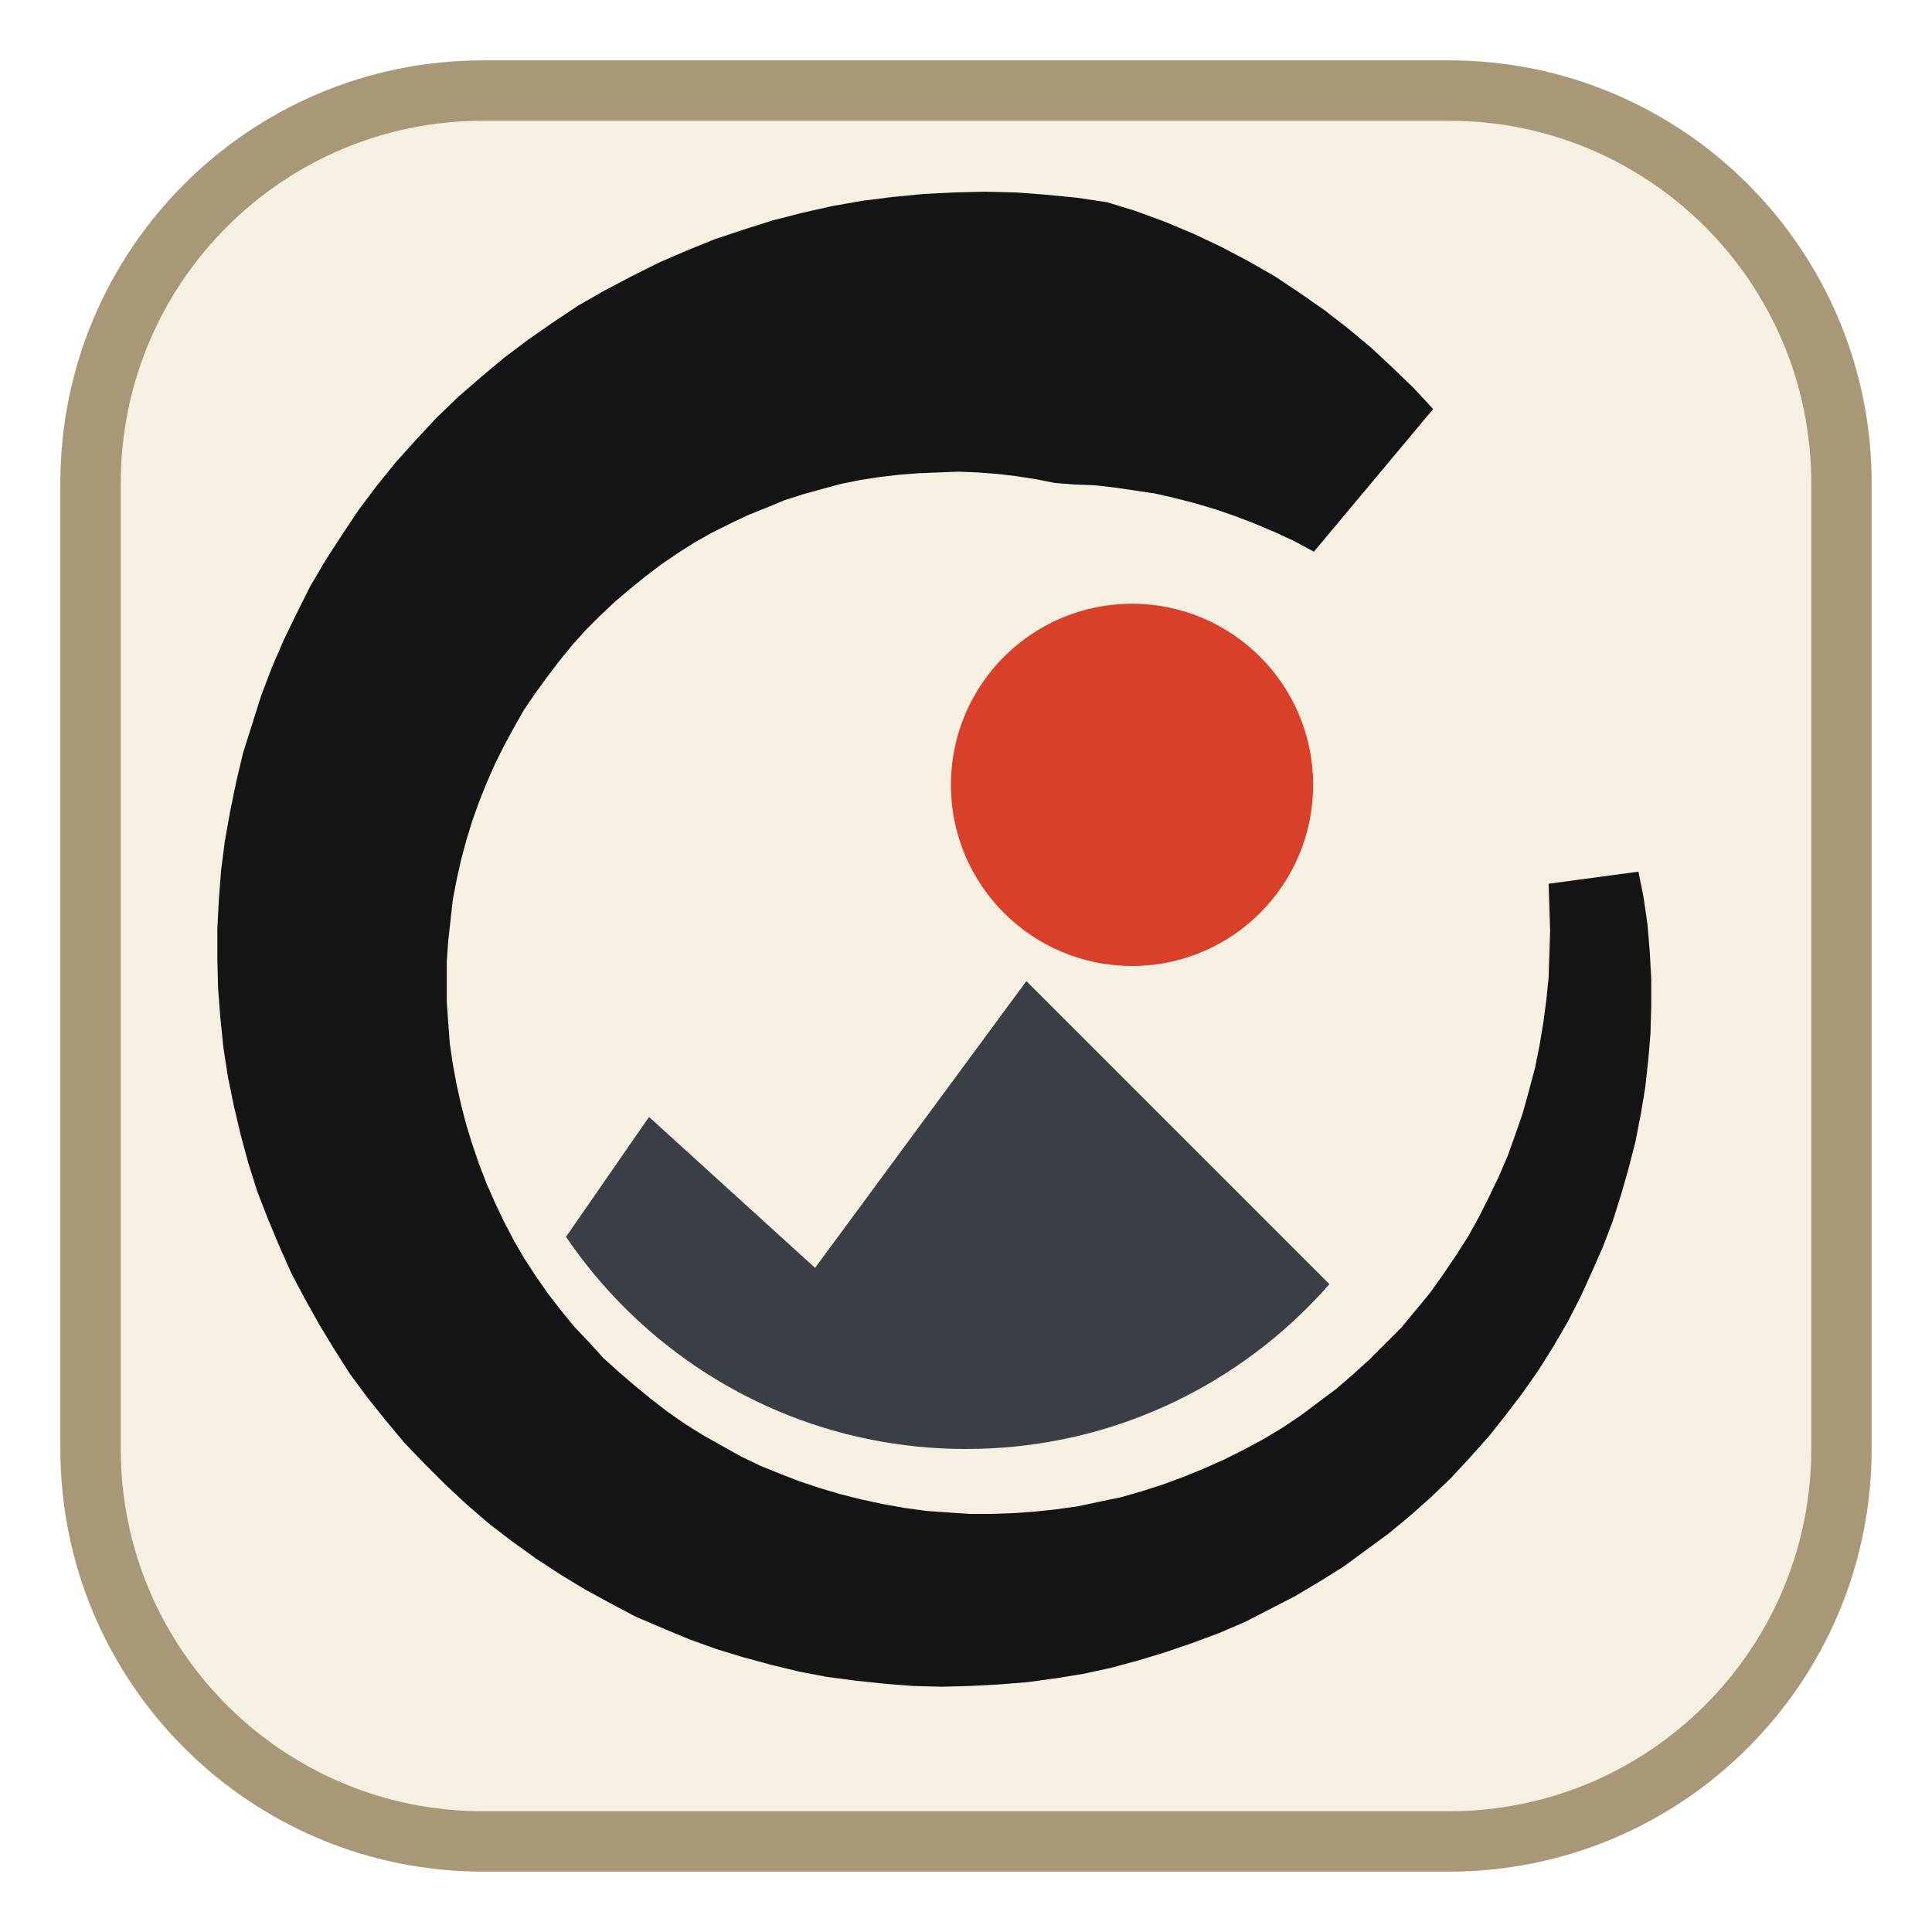
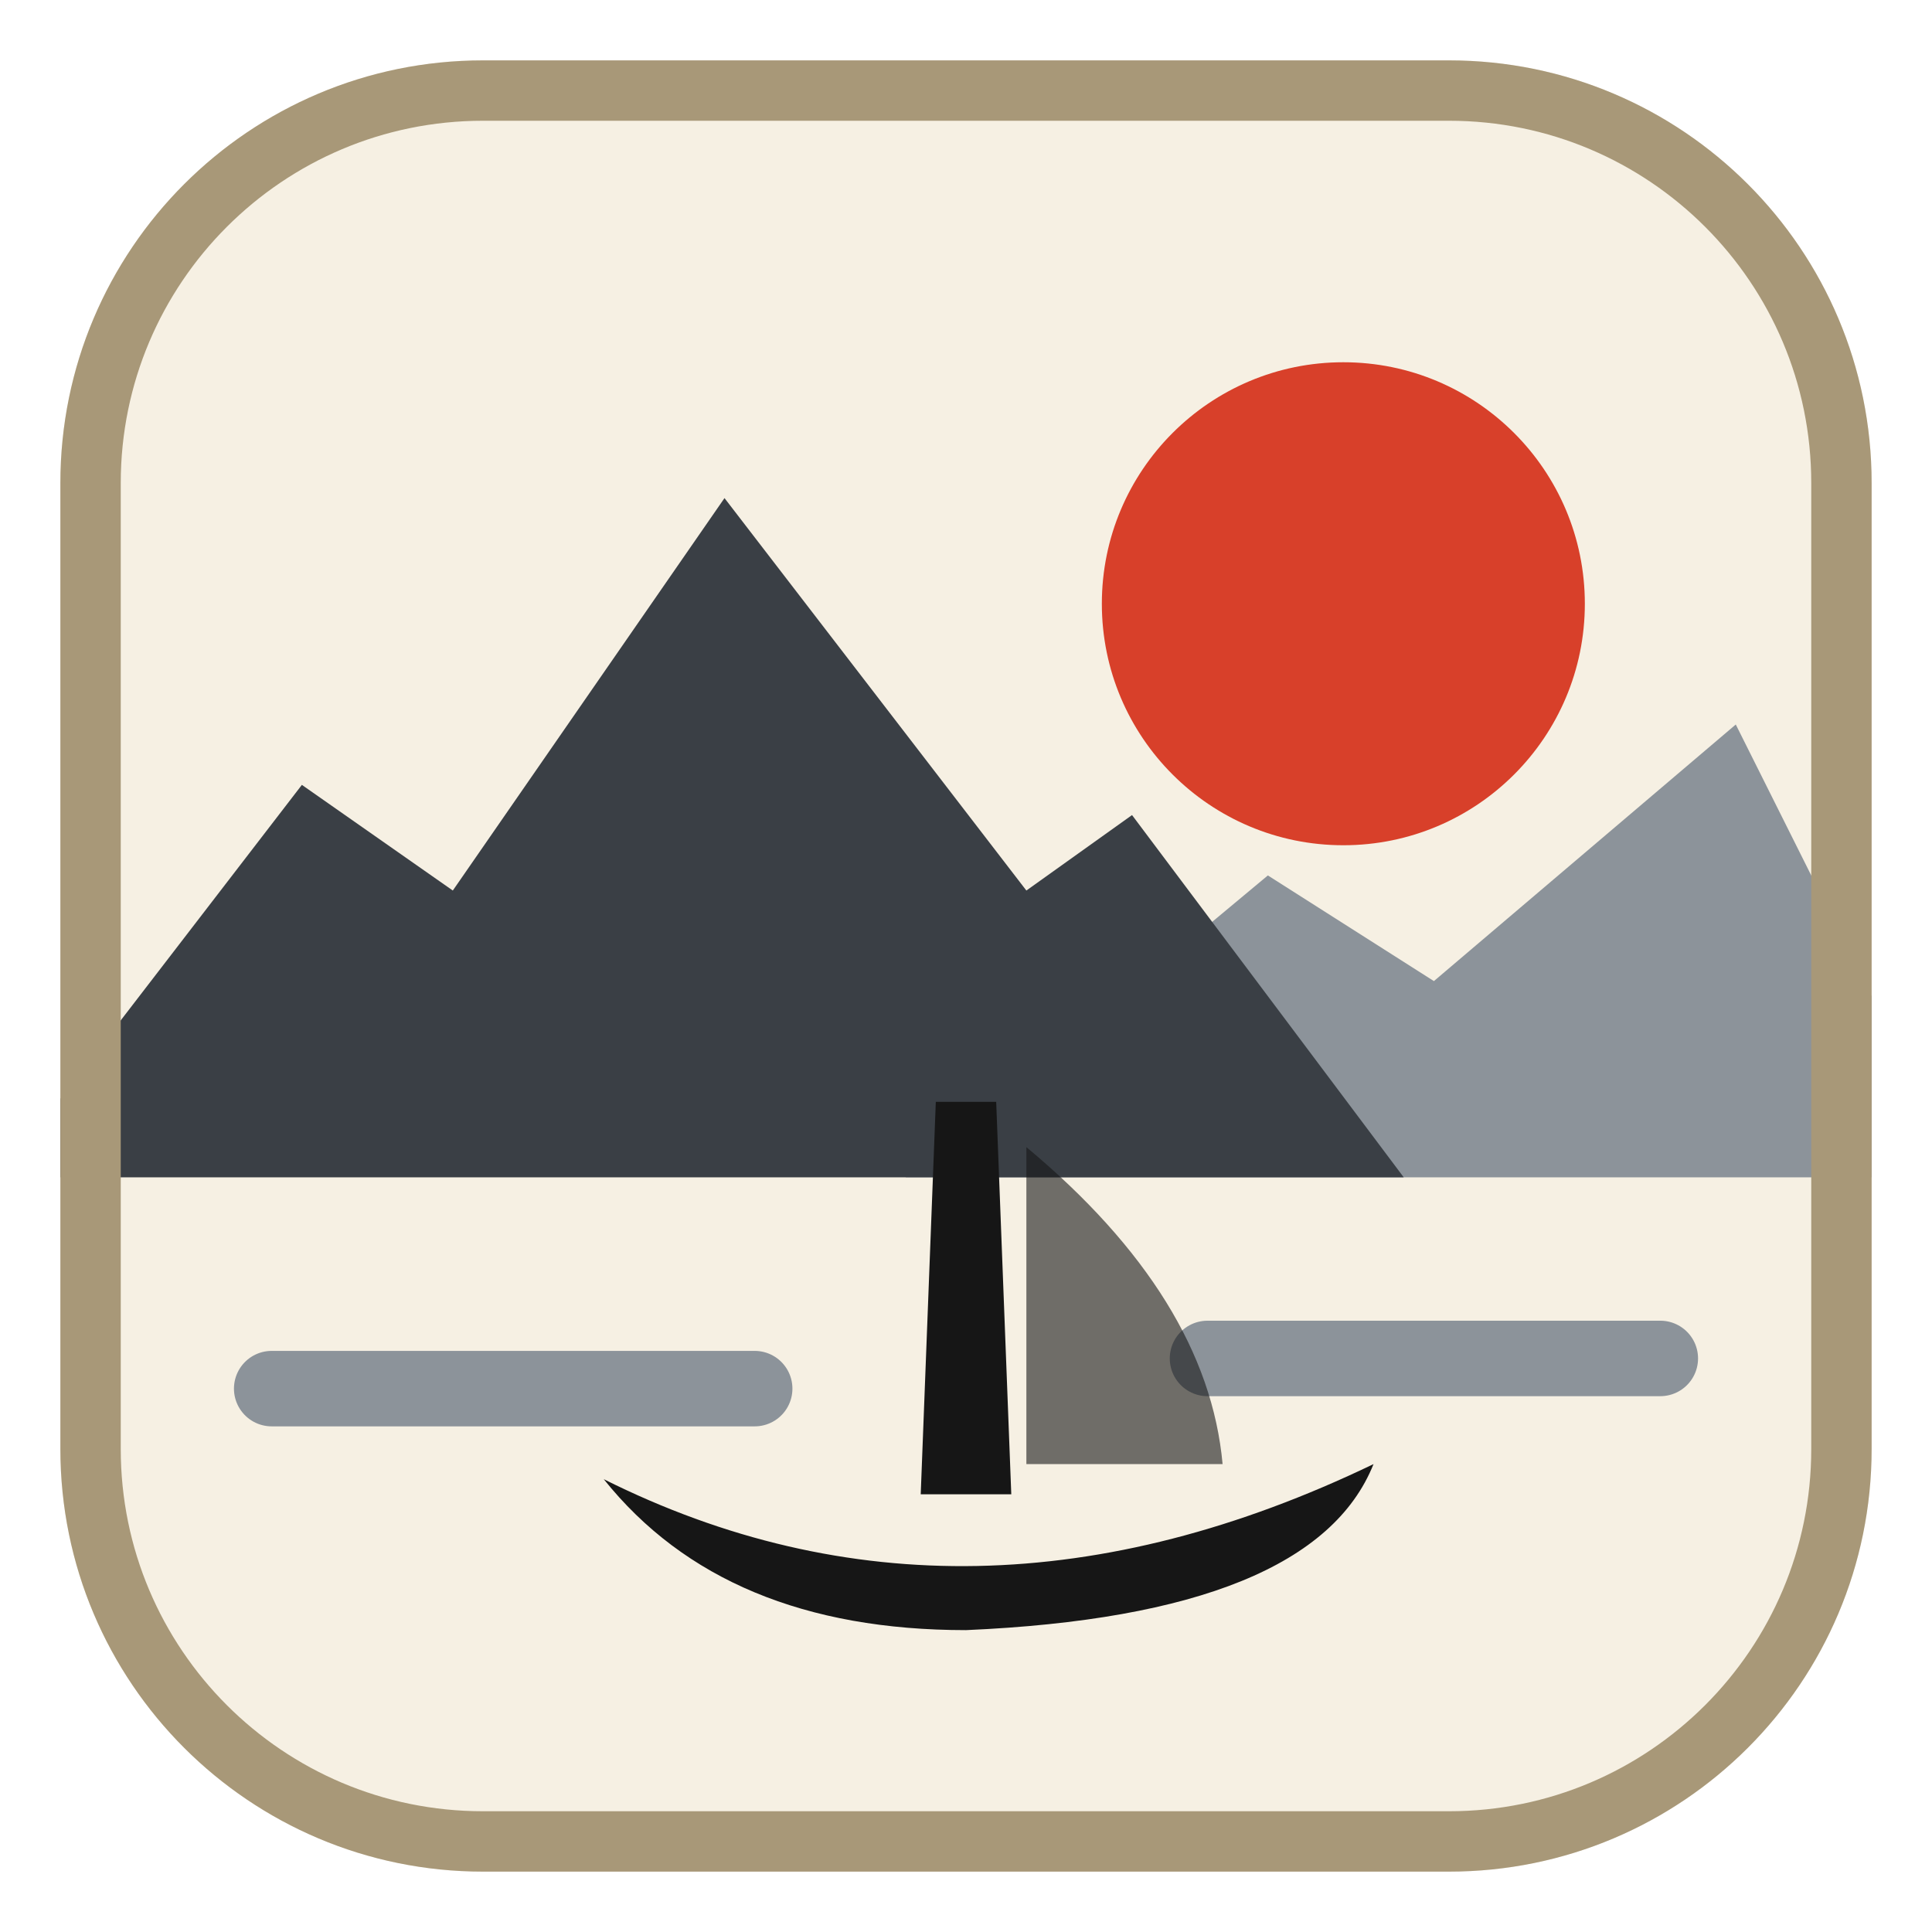
<svg xmlns="http://www.w3.org/2000/svg" width="32" height="32" viewBox="0 0 256 256">
+   <clipPath id="ci">
+     <rect x="8" y="8" width="240" height="240" rx="56" />
+   </clipPath>
  <rect x="8" y="8" width="240" height="240" rx="56" fill="#F6F0E3" />
+   <g clip-path="url(#ci)">
+     <circle cx="178" cy="80" r="32" fill="#D8402A" />
+     <path d="M 120 156 L 168 116 L 190 130 L 230 96 L 260 156 Z" fill="#8C939A" />
+     <path d="M 0 156 L 40 104 L 60 118 L 96 66 L 136 118 L 150 108 L 186 156 Z" fill="#3A3F45" />
+     <path d="M 36 184 L 100 184 M 160 180 L 220 180" stroke="#8C939A" stroke-width="10" stroke-linecap="round" />
+     <path d="M 80 196 Q 128 220 182 194 Q 174 214 128 216 Q 96 216 80 196 Z" fill="#161616" />
+     <path d="M 122 198 L 124 146 L 132 146 L 134 198 Z" fill="#161616" />
+     <path d="M 136 152 Q 160 172 162 194 L 136 194 Z" fill="#161616" fill-opacity="0.6" />
+   </g>
  <rect x="12" y="12" width="232" height="232" rx="52" fill="none" stroke="#A89878" stroke-width="8" />
-   <clipPath id="inside">
-     <circle cx="128" cy="128" r="64" />
-   </clipPath>
-   <g clip-path="url(#inside)">
-     <circle cx="150" cy="104" r="24" fill="#D8402A" />
-     <path d="M 50 200 L 86 148 L 108 168 L 136 130 L 206 200 Z" fill="#3A3F45" />
-   </g>
-   <path d="M 189.9 54.2 L 187.3 51.4 L 184.5 48.7 L 181.6 46.0 L 178.6 43.5 L 175.5 41.1 L 172.2 38.8 L 168.9 36.6 L 165.4 34.6 L 161.8 32.7 L 158.2 31.0 L 154.4 29.4 L 150.6 28.0 L 146.7 26.8 L 142.7 26.2 L 138.6 25.8 L 134.6 25.5 L 130.5 25.4 L 126.4 25.5 L 122.4 25.7 L 118.3 26.1 L 114.3 26.6 L 110.3 27.3 L 106.3 28.2 L 102.4 29.2 L 98.6 30.4 L 94.7 31.7 L 91.0 33.2 L 87.3 34.8 L 83.7 36.6 L 80.1 38.5 L 76.6 40.5 L 73.3 42.7 L 70.0 45.0 L 66.8 47.4 L 63.7 50.0 L 60.7 52.6 L 57.8 55.4 L 55.1 58.3 L 52.4 61.3 L 49.9 64.4 L 47.5 67.6 L 45.3 70.9 L 43.1 74.3 L 41.1 77.7 L 39.3 81.3 L 37.6 84.8 L 36.0 88.5 L 34.6 92.2 L 33.4 96.0 L 32.2 99.8 L 31.3 103.6 L 30.5 107.5 L 29.8 111.4 L 29.3 115.3 L 29.0 119.2 L 28.8 123.1 L 28.8 127.1 L 28.9 131.0 L 29.2 134.9 L 29.6 138.8 L 30.2 142.7 L 31.0 146.6 L 31.9 150.4 L 32.9 154.1 L 34.1 157.9 L 35.5 161.5 L 37.0 165.1 L 38.6 168.7 L 40.4 172.1 L 42.3 175.5 L 44.3 178.8 L 46.4 182.1 L 48.7 185.2 L 51.1 188.2 L 53.6 191.2 L 56.3 194.0 L 59.0 196.7 L 61.9 199.4 L 64.8 201.9 L 67.8 204.2 L 71.0 206.5 L 74.2 208.6 L 77.5 210.6 L 80.8 212.4 L 84.2 214.2 L 87.7 215.7 L 91.3 217.2 L 94.9 218.5 L 98.5 219.6 L 102.2 220.6 L 105.9 221.5 L 109.6 222.2 L 113.4 222.7 L 117.2 223.1 L 121.0 223.4 L 124.8 223.5 L 128.5 223.4 L 132.3 223.2 L 136.1 222.9 L 139.8 222.4 L 143.5 221.8 L 147.2 221.0 L 150.9 220.0 L 154.5 218.9 L 158.0 217.7 L 161.5 216.4 L 165.0 214.9 L 168.3 213.2 L 171.6 211.5 L 174.8 209.6 L 178.0 207.6 L 181.0 205.4 L 184.0 203.2 L 186.9 200.8 L 189.6 198.4 L 192.3 195.8 L 194.8 193.1 L 197.3 190.3 L 199.6 187.4 L 201.8 184.5 L 203.9 181.5 L 205.9 178.3 L 207.7 175.2 L 209.4 171.9 L 210.9 168.6 L 212.4 165.2 L 213.7 161.8 L 214.8 158.3 L 215.8 154.8 L 216.7 151.3 L 217.4 147.7 L 218.0 144.1 L 218.4 140.5 L 218.7 136.9 L 218.8 133.3 L 218.8 129.7 L 218.6 126.1 L 218.3 122.5 L 217.8 119.0 L 217.1 115.5 L 205.2 117.1 L 205.3 120.2 L 205.4 123.3 L 205.3 126.4 L 205.2 129.5 L 204.9 132.5 L 204.5 135.5 L 204.0 138.5 L 203.4 141.5 L 202.6 144.5 L 201.8 147.4 L 200.8 150.3 L 199.8 153.1 L 198.6 155.9 L 197.3 158.6 L 196.0 161.2 L 194.5 163.9 L 192.9 166.4 L 191.2 168.9 L 189.5 171.3 L 187.6 173.6 L 185.7 175.9 L 183.6 178.0 L 181.5 180.1 L 179.3 182.1 L 177.1 184.0 L 174.7 185.8 L 172.3 187.6 L 169.9 189.2 L 167.4 190.7 L 164.8 192.1 L 162.2 193.4 L 159.5 194.6 L 156.8 195.7 L 154.1 196.7 L 151.3 197.6 L 148.5 198.4 L 145.6 199.0 L 142.8 199.6 L 139.9 200.0 L 137.1 200.3 L 134.2 200.5 L 131.3 200.6 L 128.4 200.6 L 125.5 200.4 L 122.7 200.2 L 119.8 199.8 L 117.0 199.3 L 114.2 198.7 L 111.4 198.0 L 108.7 197.2 L 106.0 196.3 L 103.4 195.3 L 100.7 194.2 L 98.2 193.0 L 95.7 191.6 L 93.2 190.2 L 90.8 188.7 L 88.5 187.1 L 86.3 185.4 L 84.1 183.6 L 82.0 181.8 L 79.9 179.9 L 78.0 177.8 L 76.1 175.8 L 74.3 173.6 L 72.6 171.4 L 71.0 169.1 L 69.5 166.8 L 68.1 164.4 L 66.8 161.9 L 65.6 159.4 L 64.5 156.9 L 63.5 154.3 L 62.6 151.7 L 61.8 149.1 L 61.1 146.4 L 60.5 143.7 L 60.0 141.0 L 59.6 138.3 L 59.4 135.6 L 59.2 132.8 L 59.2 130.1 L 59.2 127.4 L 59.4 124.6 L 59.7 121.9 L 60.0 119.2 L 60.5 116.6 L 61.1 113.9 L 61.8 111.3 L 62.6 108.7 L 63.5 106.2 L 64.5 103.7 L 65.6 101.2 L 66.8 98.8 L 68.1 96.4 L 69.4 94.1 L 70.9 91.9 L 72.5 89.7 L 74.1 87.6 L 75.8 85.5 L 77.6 83.5 L 79.5 81.6 L 81.4 79.8 L 83.4 78.1 L 85.5 76.4 L 87.6 74.8 L 89.8 73.3 L 92.0 71.9 L 94.3 70.6 L 96.7 69.4 L 99.0 68.3 L 101.5 67.3 L 103.9 66.3 L 106.4 65.5 L 108.9 64.8 L 111.5 64.1 L 114.0 63.6 L 116.6 63.2 L 119.2 62.9 L 121.8 62.7 L 124.4 62.6 L 127.0 62.5 L 129.6 62.6 L 132.2 62.8 L 134.7 63.1 L 137.3 63.5 L 139.8 64.0 L 142.4 64.2 L 145.1 64.3 L 147.7 64.6 L 150.4 65.0 L 153.1 65.4 L 155.7 66.0 L 158.4 66.7 L 161.1 67.5 L 163.7 68.4 L 166.3 69.4 L 168.9 70.5 L 171.5 71.7 L 174.1 73.1 Z" fill="#141414" />
</svg>
